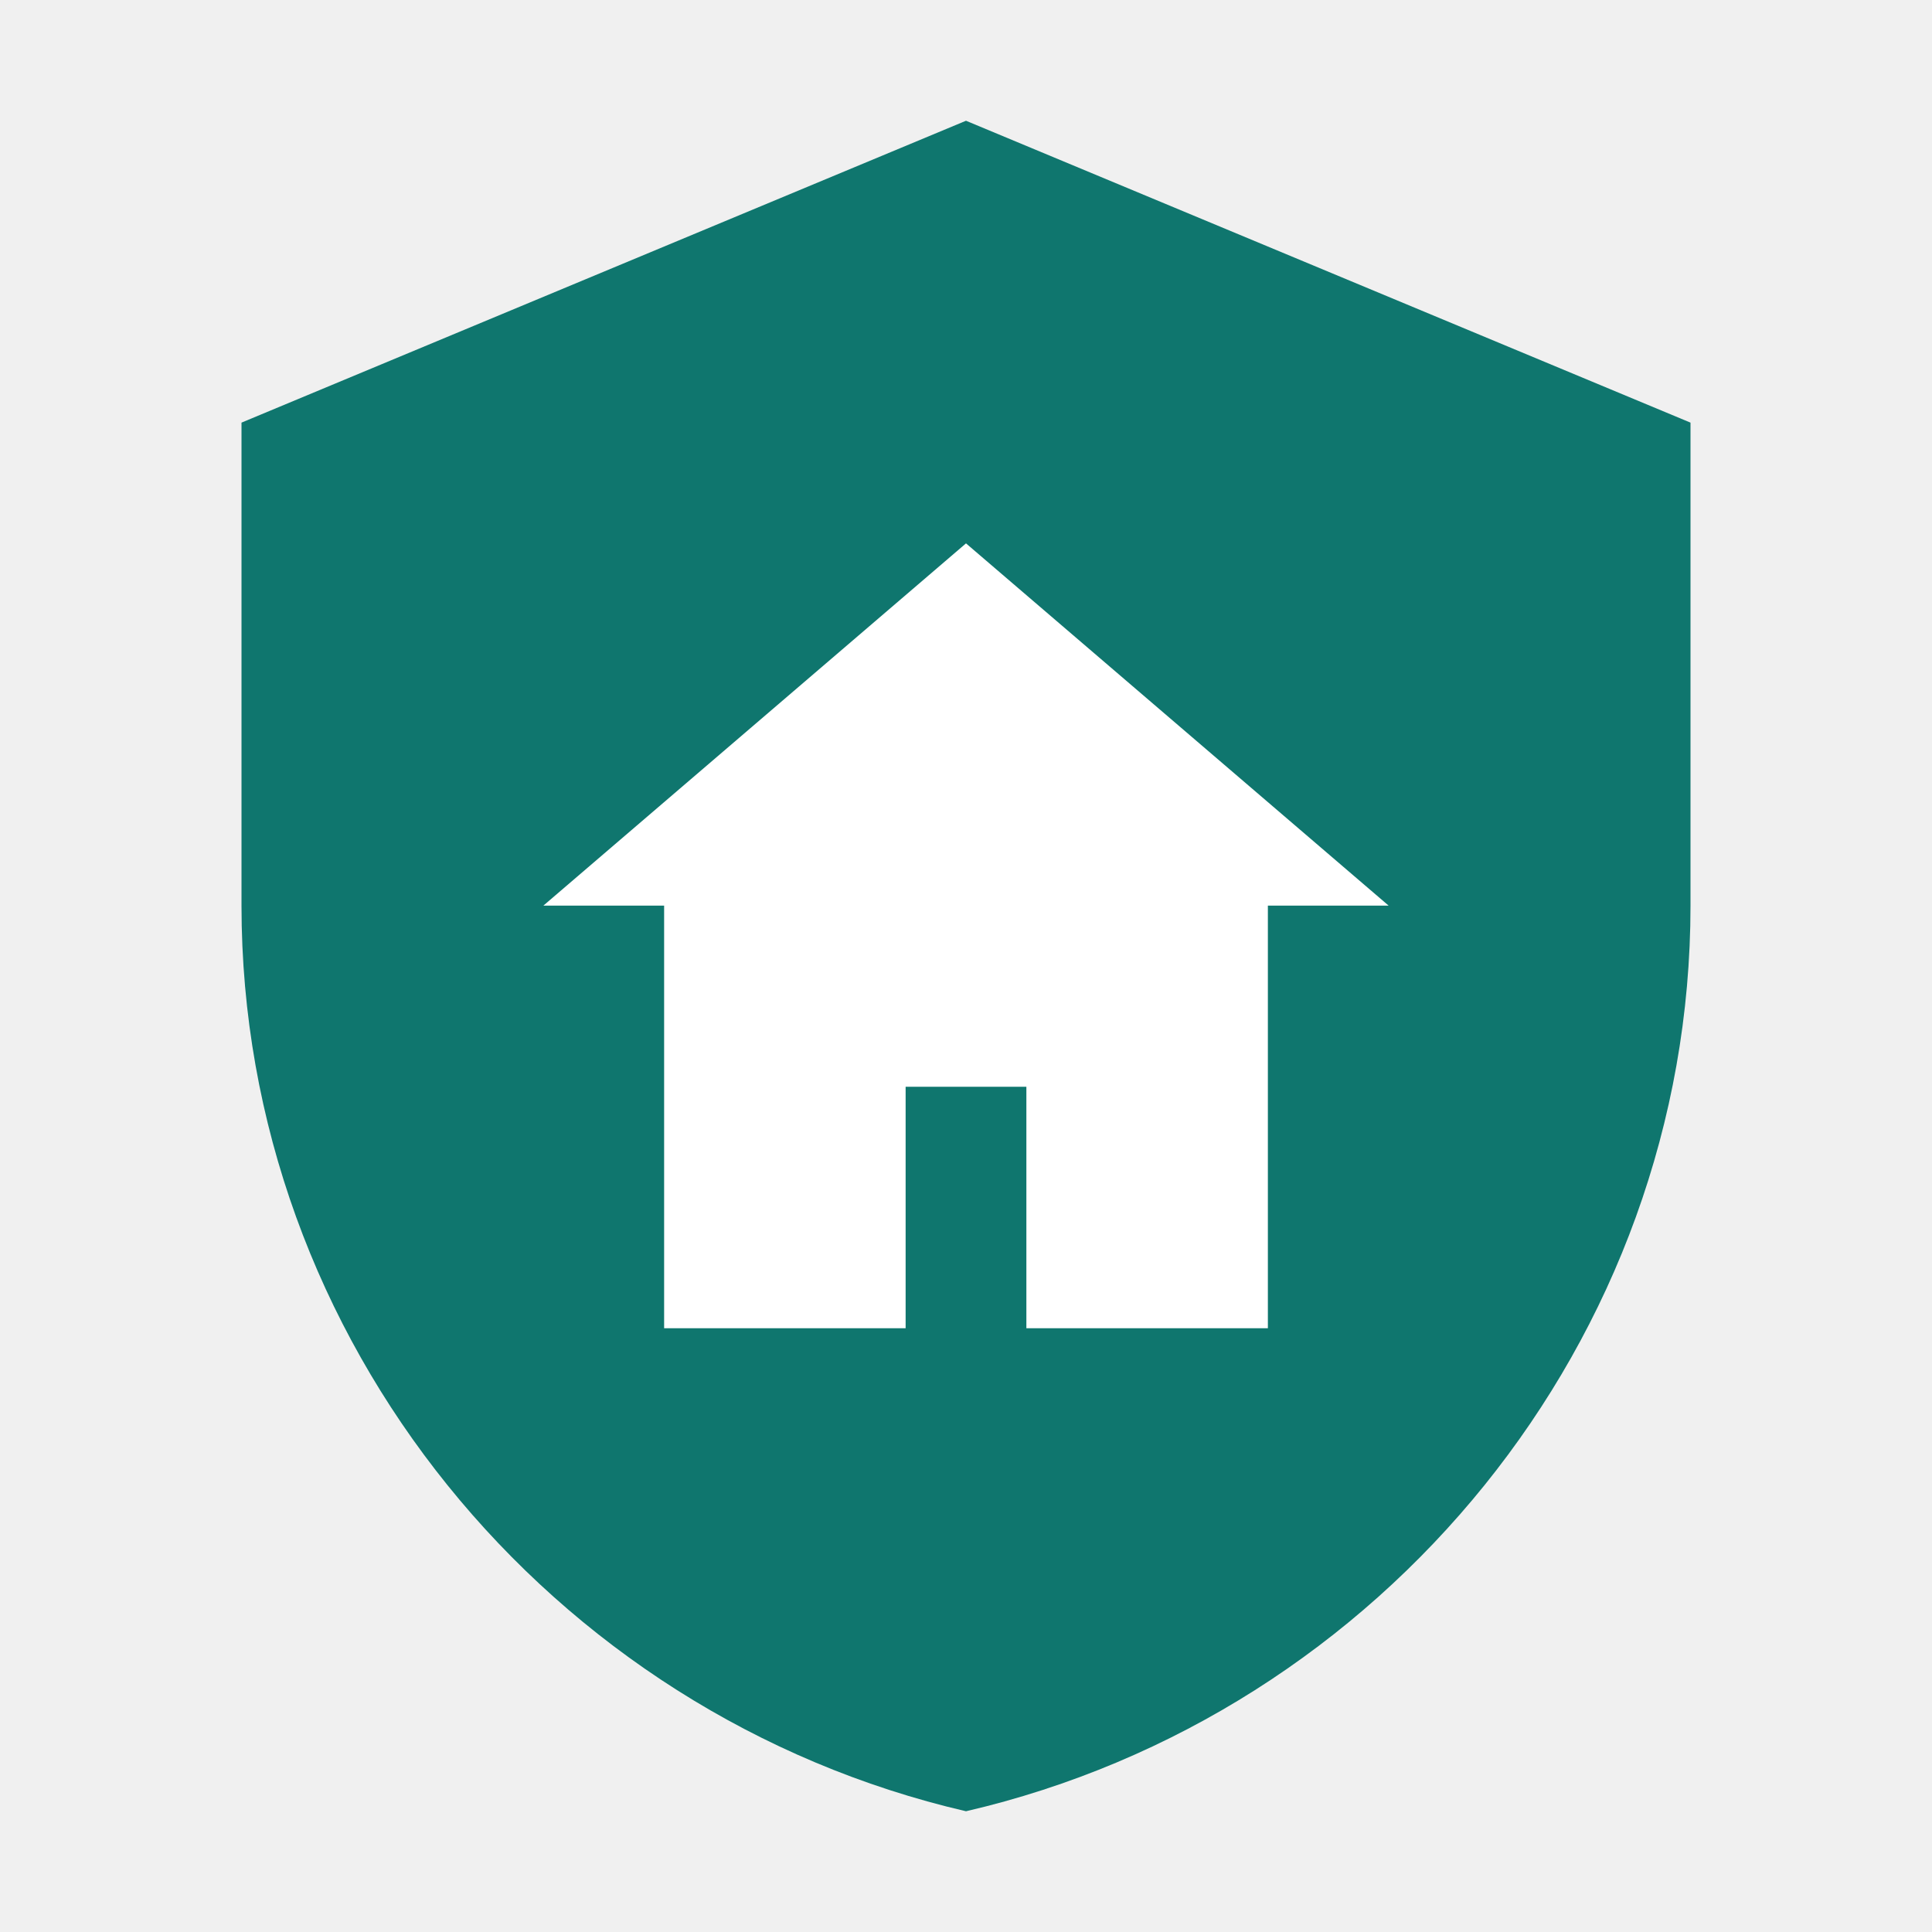
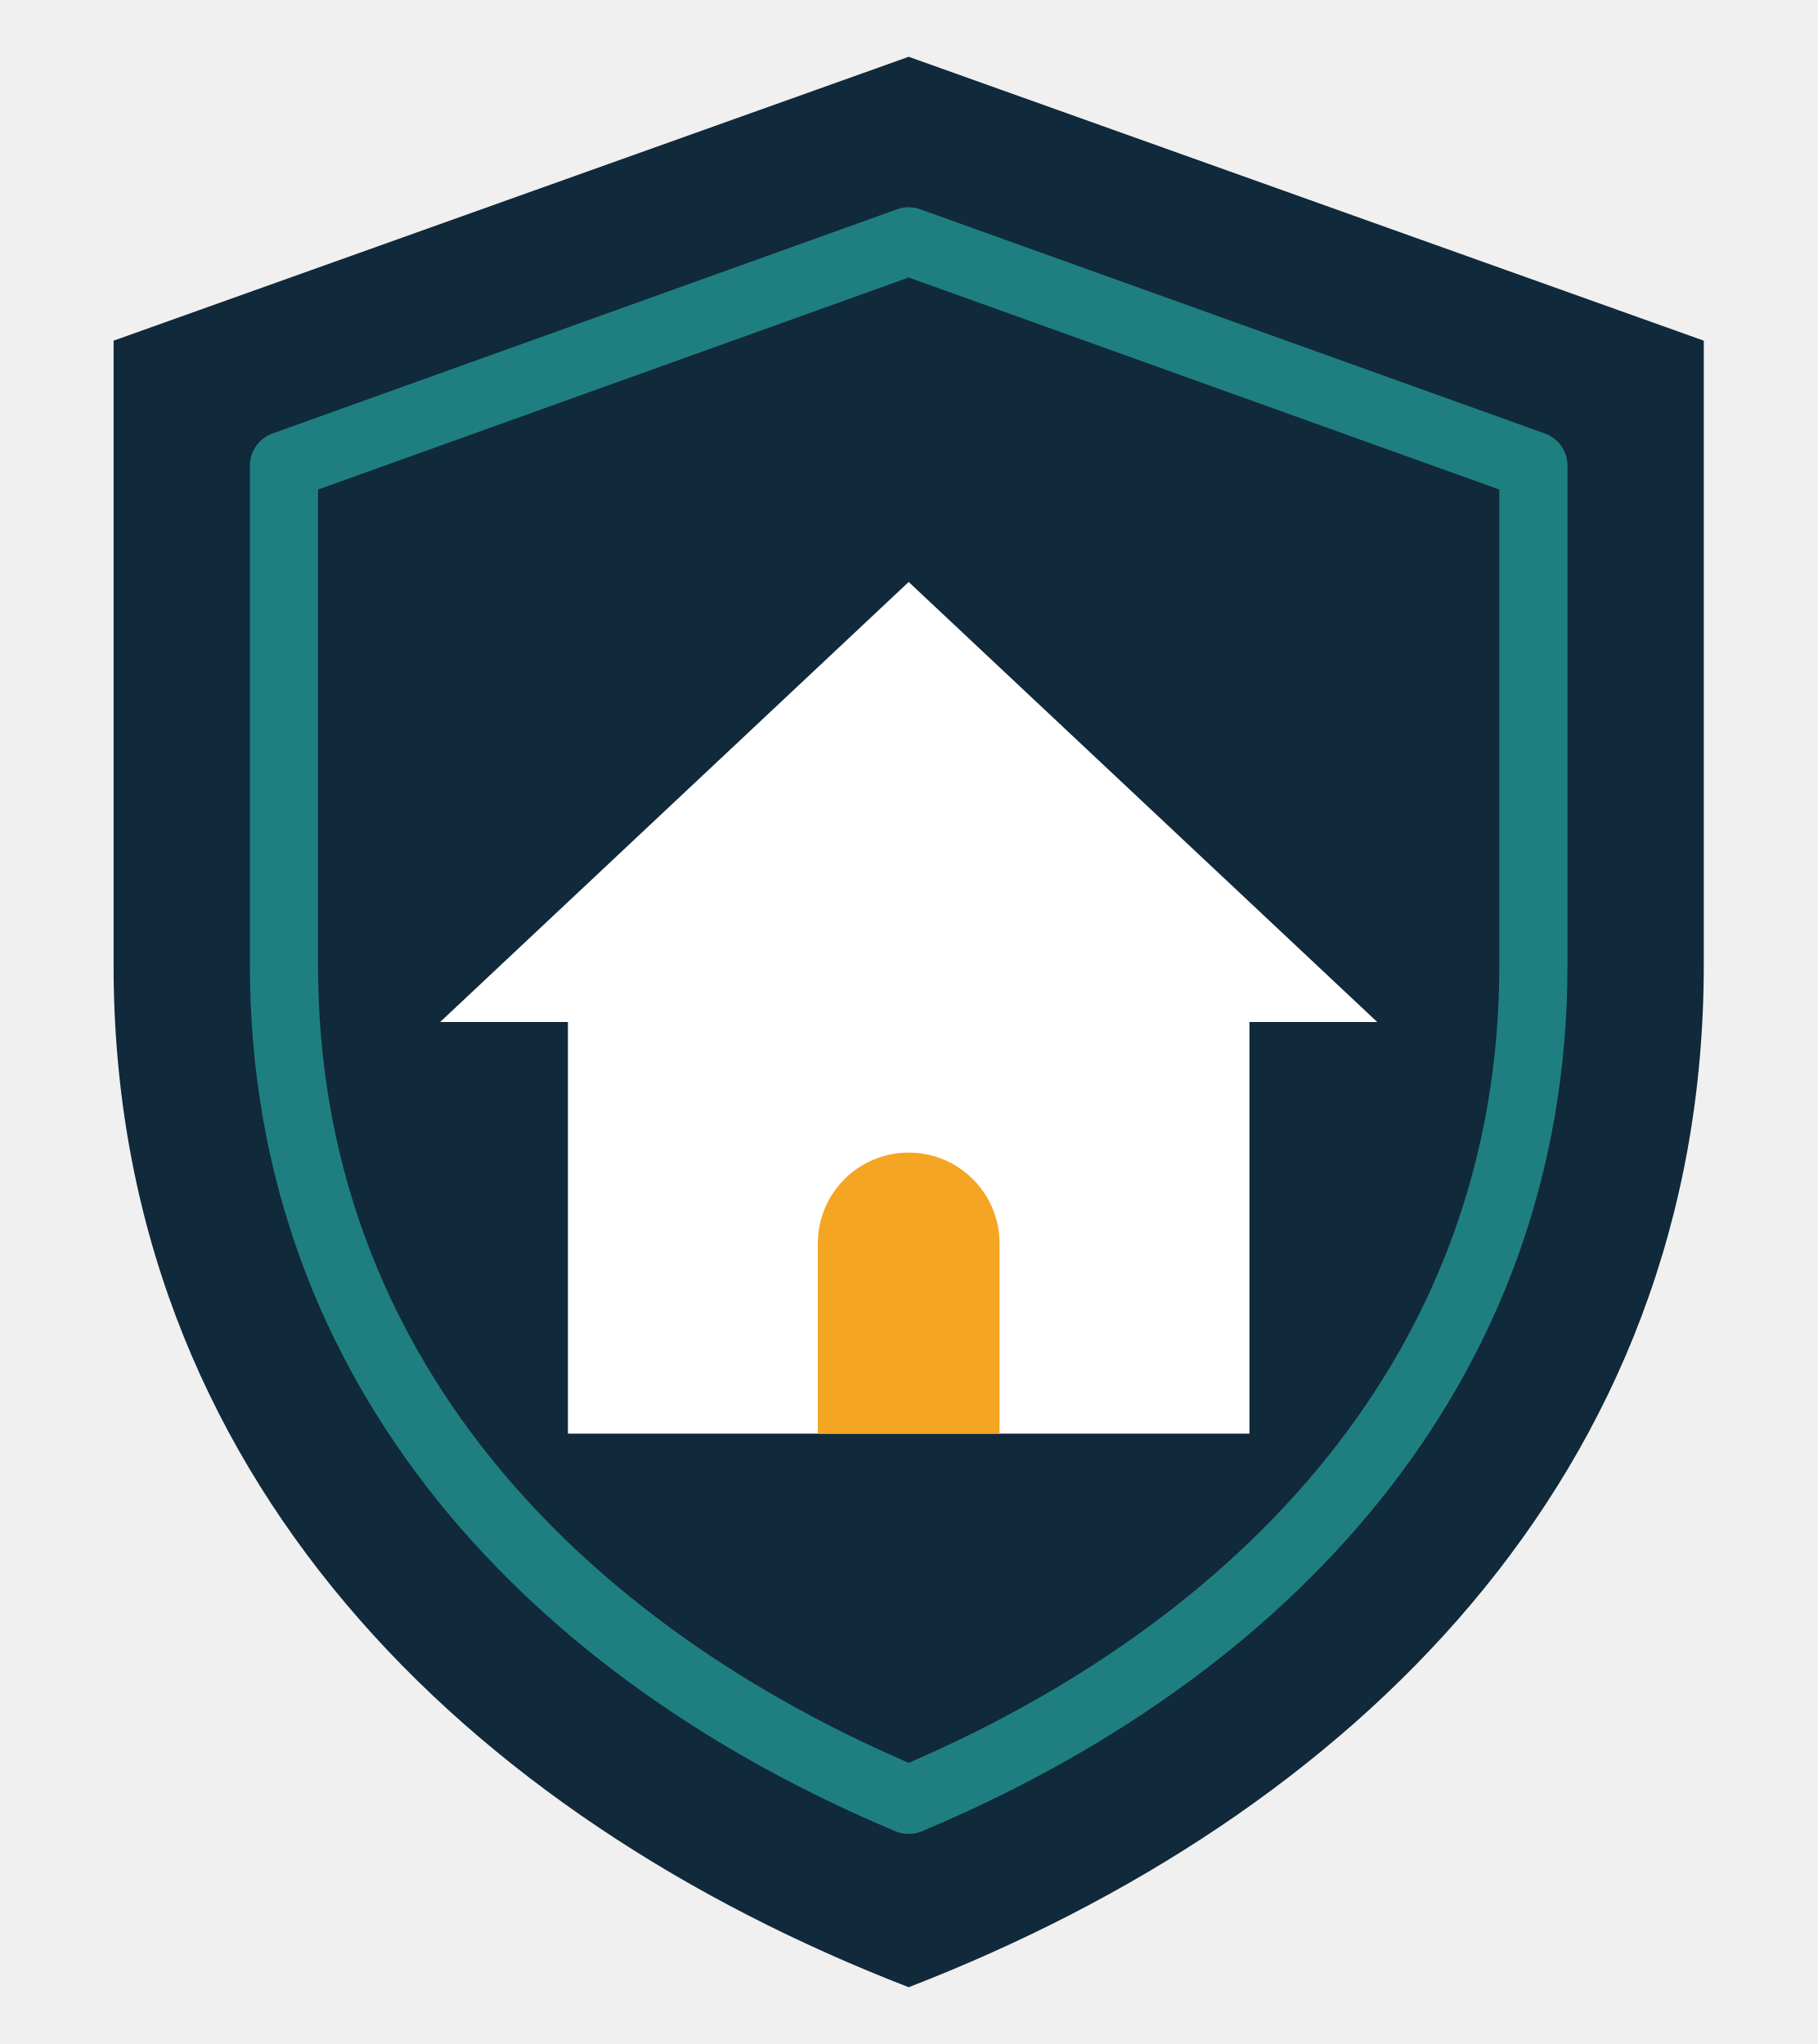
- <svg xmlns="http://www.w3.org/2000/svg" viewBox="0 0 32 32">
-   <path fill="#0f766e" d="M16 2 4 7v8c0 7.2 5.1 13.4 12 15 6.9-1.6 12-7.8 12-15V7L16 2z" />
-   <path fill="#fff" d="M16 9 9 15h2v7h4v-4h2v4h4v-7h2l-7-6z" />
+ <svg xmlns="http://www.w3.org/2000/svg" viewBox="0 0 64 72">
+   <path fill="#10293b" d="M32 2 60 12v22c0 18-12.5 30-28 36C16.5 64 4 52 4 34V12L32 2Z" />
+   <path fill="none" stroke="#1f7f80" stroke-width="2.4" stroke-linejoin="round" d="M32 8.5 54 16.4V34c0 14.3-9.6 24.2-22 29.4C19.6 58.2 10 48.3 10 34V16.4L32 8.5Z" />
+   <path fill="#fff" d="M32 20.5 48.5 36H44v14.5H20V36h-4.5L32 20.5Z" />
+   <path fill="#f5a524" d="M28.8 50.5v-6.7a3.2 3.2 0 0 1 6.4 0v6.7h-6.4Z" />
</svg>
